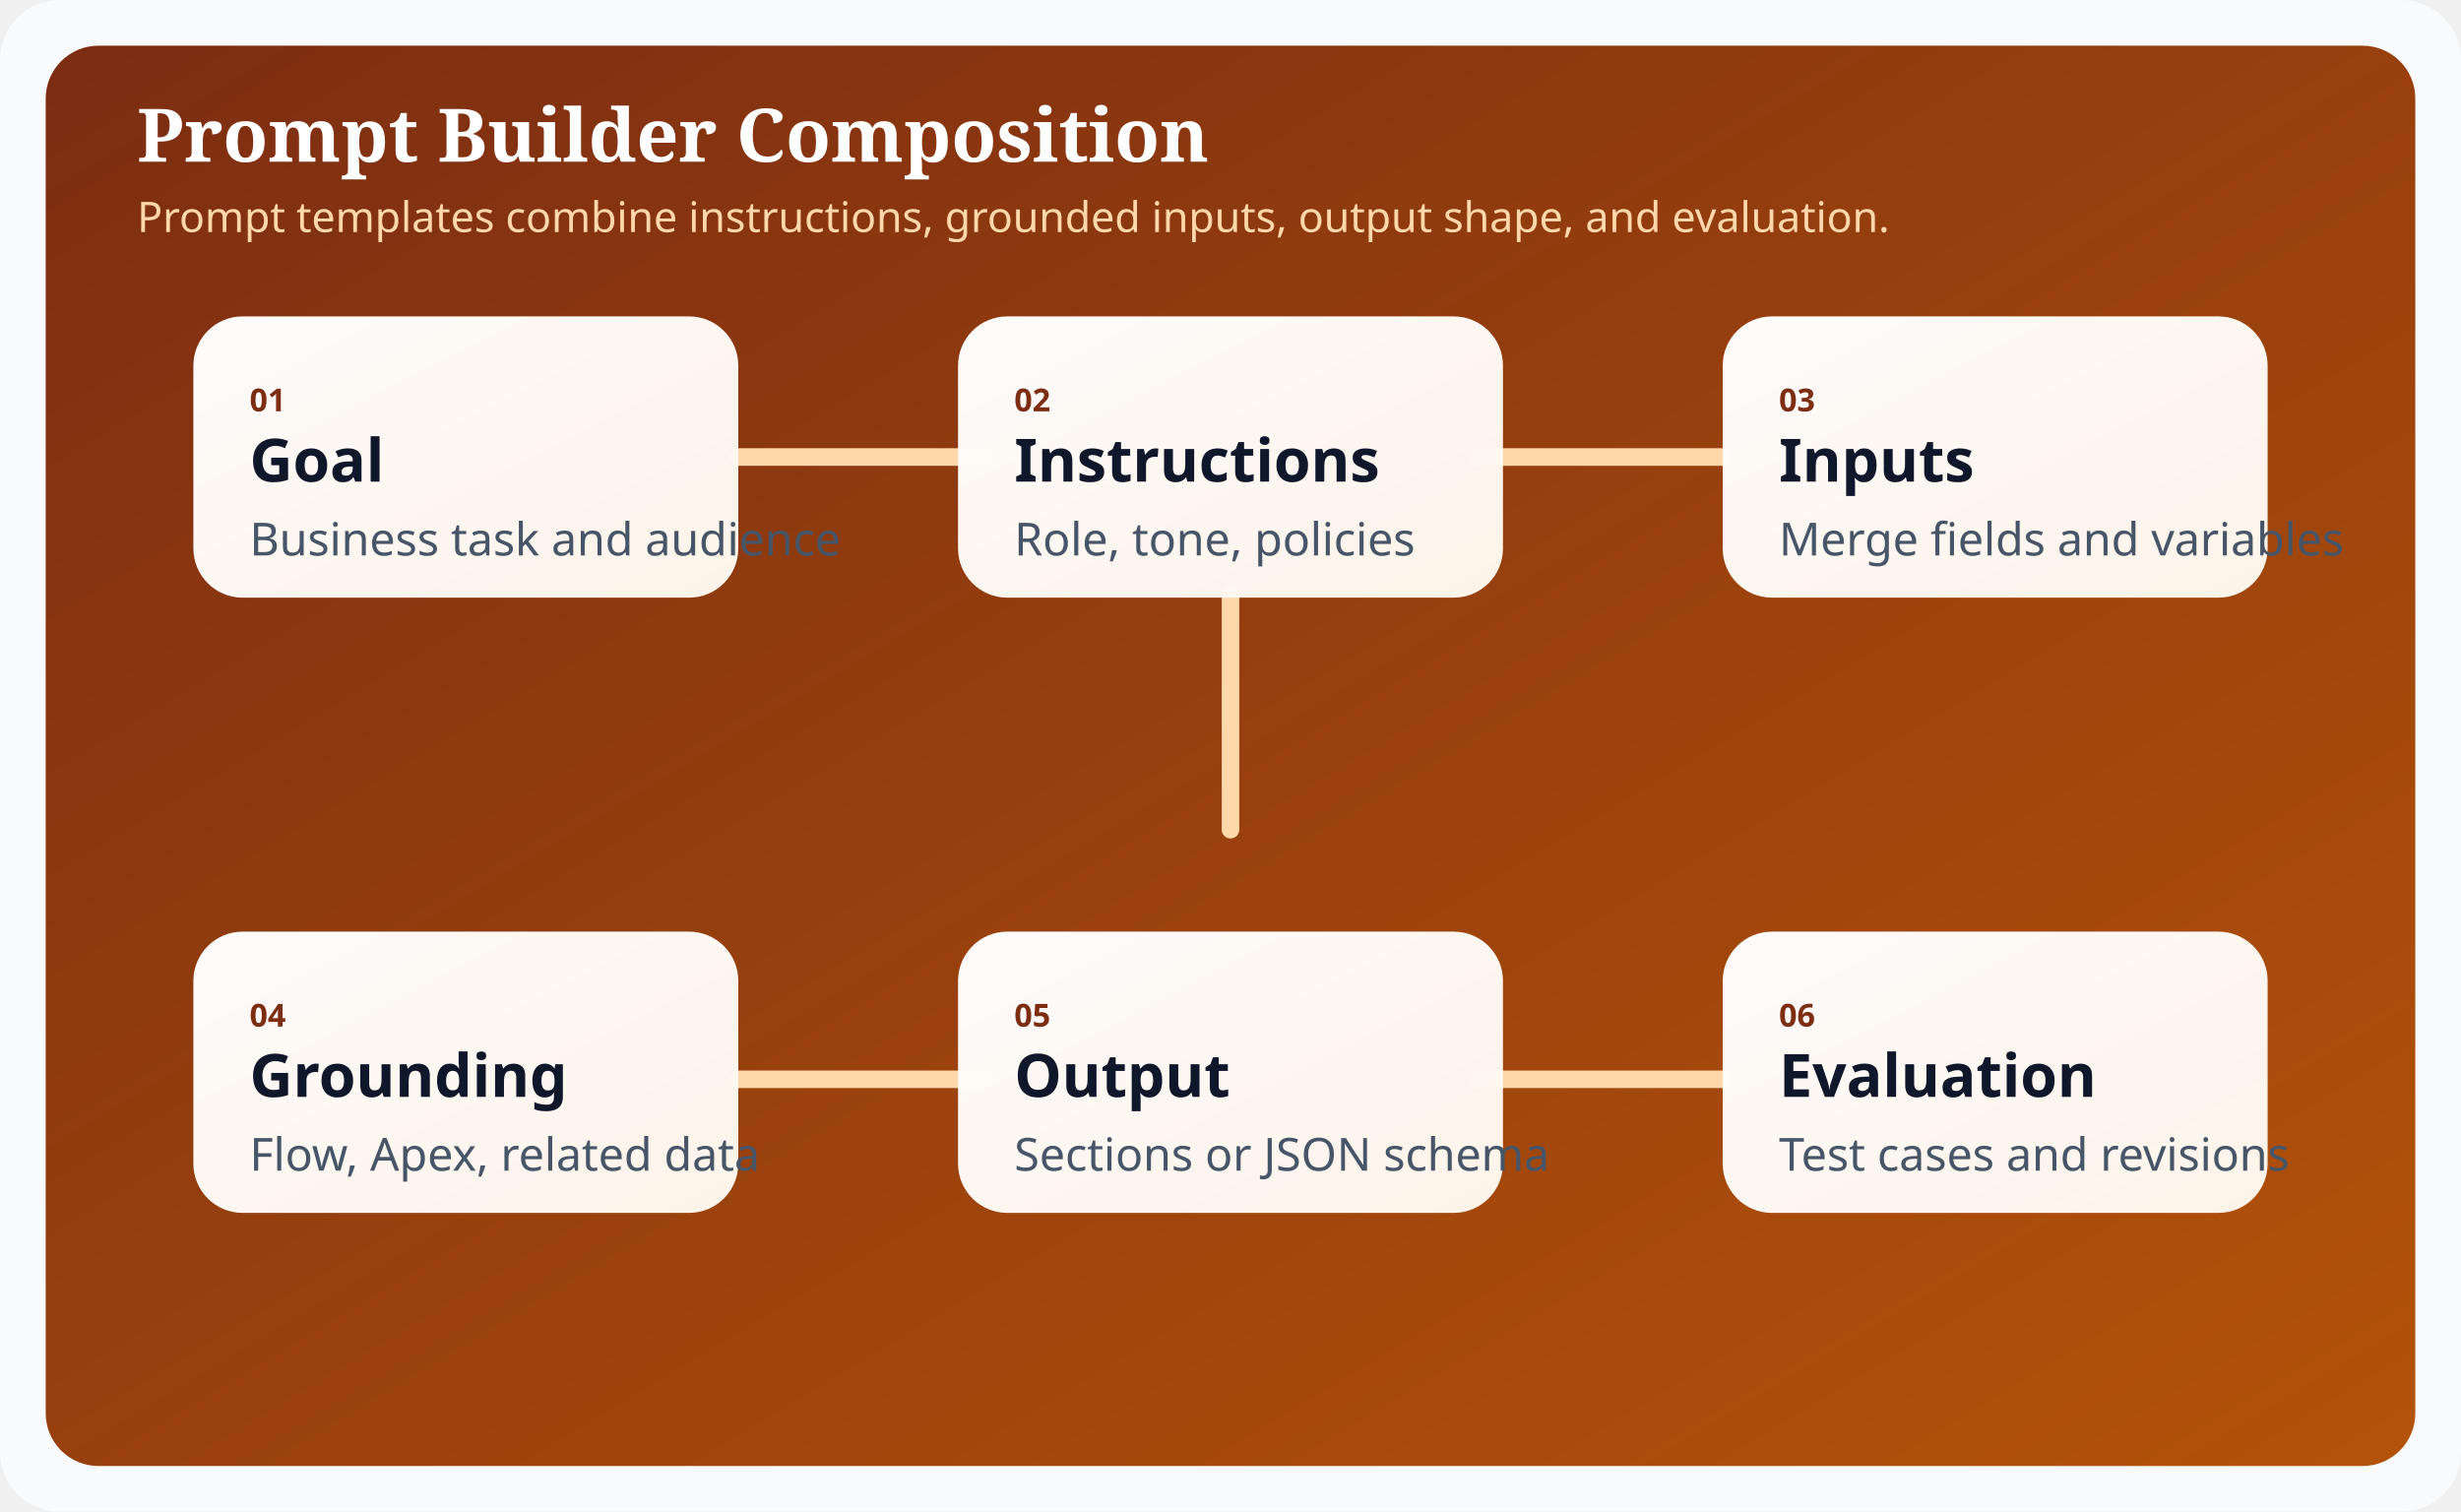
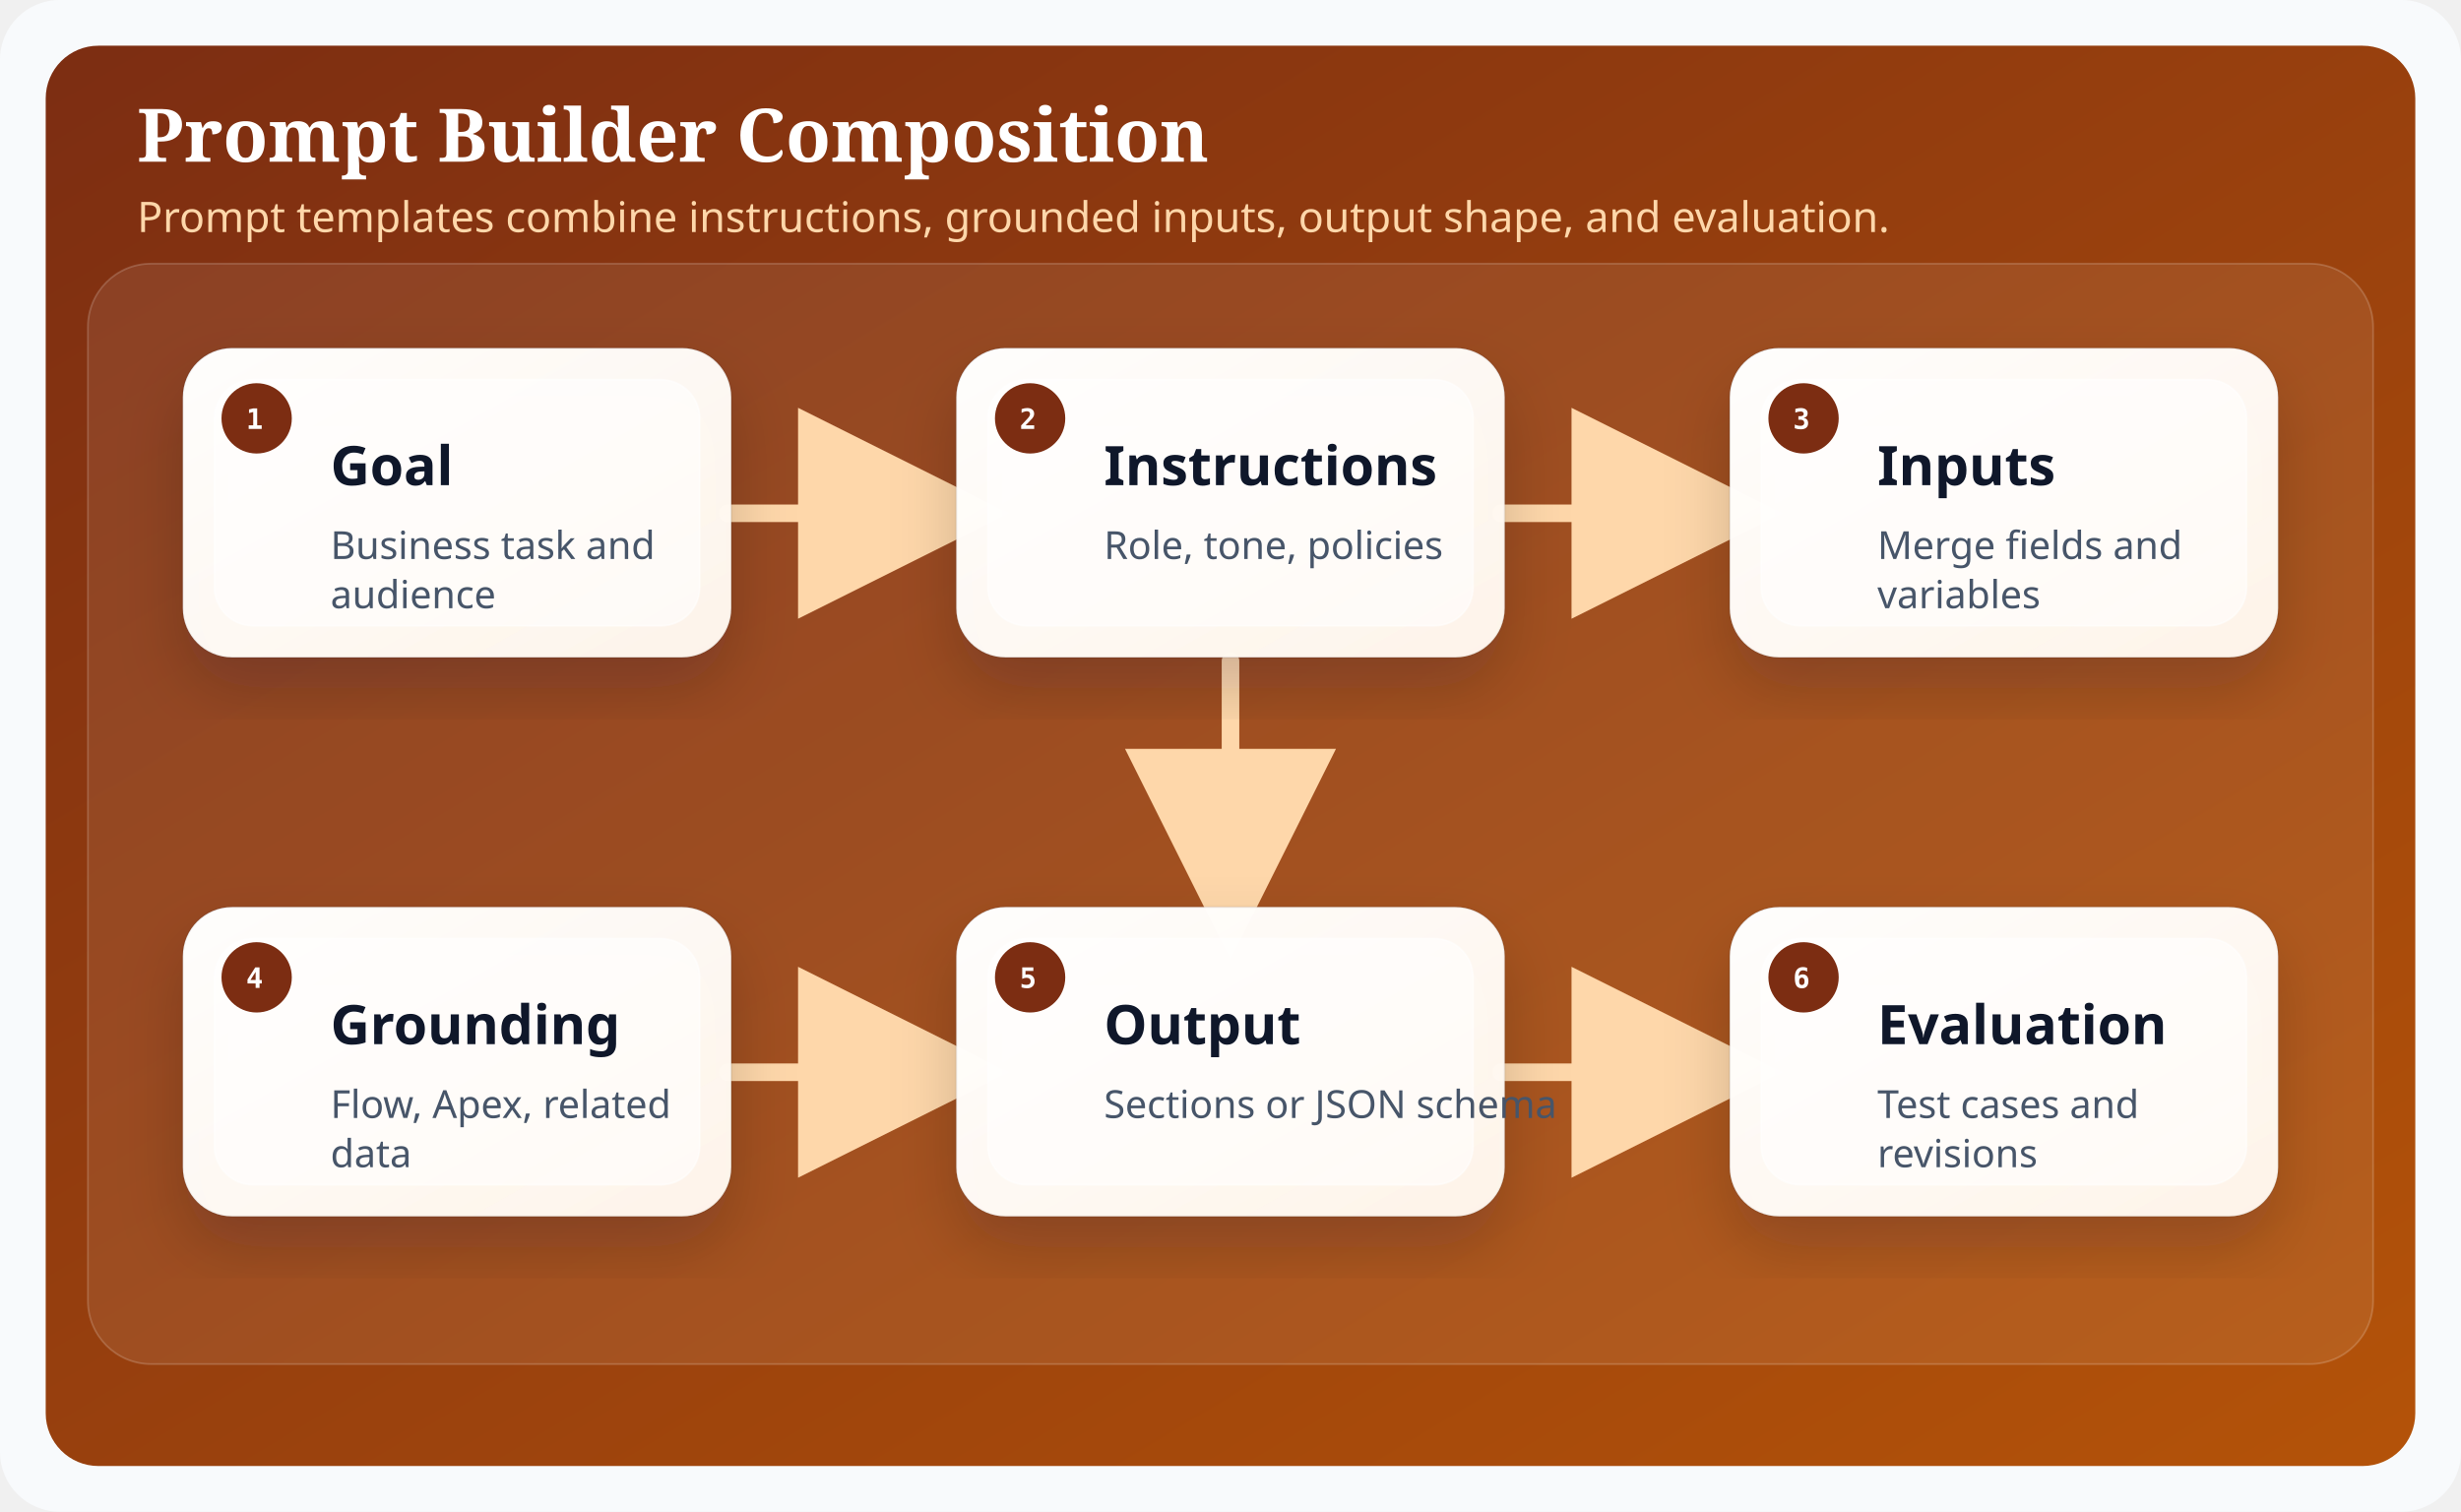
<svg xmlns="http://www.w3.org/2000/svg" width="1400" height="860" viewBox="0 0 1400 860" role="img" aria-labelledby="title desc">
  <defs>
    <linearGradient id="bg" x1="0%" x2="100%" y1="0%" y2="100%">
      <stop offset="0%" stop-color="#7c2d12" />
      <stop offset="100%" stop-color="#b45309" />
    </linearGradient>
    <linearGradient id="panel" x1="0%" x2="100%" y1="0%" y2="100%">
-       <stop offset="0%" stop-color="#ffffff" stop-opacity="0.98" />
+       <stop offset="0%" stop-color="#ffffff" stop-opacity="0.99" />
      <stop offset="100%" stop-color="#fff7ed" stop-opacity="0.98" />
    </linearGradient>
+     <filter id="shadow" x="-20%" y="-20%" width="140%" height="140%">
+       <feDropShadow dx="0" dy="18" stdDeviation="18" flood-color="#0f172a" flood-opacity="0.18" />
+     </filter>
+     <marker id="arrow" markerWidth="12" markerHeight="12" refX="9" refY="6" orient="auto">
+       <path d="M0,0 L12,6 L0,12 z" fill="#fed7aa" />
+     </marker>
  </defs>
  <rect width="1400" height="860" rx="34" fill="#f8fafc" />
  <rect x="26" y="26" width="1348" height="808" rx="30" fill="url(#bg)" />
+   <rect x="50" y="150" width="1300" height="626" rx="36" fill="rgba(255,255,255,0.08)" stroke="rgba(255,255,255,0.18)" />
  <text x="78" y="92" font-family="'Merriweather', serif" font-size="42" fill="#ffffff" font-weight="700">Prompt Builder Composition</text>
  <text x="78" y="132" font-family="'Source Sans 3', sans-serif" font-size="24" fill="#fed7aa">Prompt templates combine instructions, grounded inputs, output shape, and evaluation.</text>
-   <path d="M420 260 H560" stroke="#fed7aa" stroke-width="10" stroke-linecap="round" />
-   <path d="M840 260 H980" stroke="#fed7aa" stroke-width="10" stroke-linecap="round" />
-   <path d="M700 338 V472" stroke="#fed7aa" stroke-width="10" stroke-linecap="round" />
-   <path d="M420 614 H560" stroke="#fed7aa" stroke-width="10" stroke-linecap="round" />
-   <path d="M840 614 H980" stroke="#fed7aa" stroke-width="10" stroke-linecap="round" />
-   <rect x="110" y="180" width="310" height="160" rx="28" fill="url(#panel)" />
-   <rect x="545" y="180" width="310" height="160" rx="28" fill="url(#panel)" />
-   <rect x="980" y="180" width="310" height="160" rx="28" fill="url(#panel)" />
-   <rect x="110" y="530" width="310" height="160" rx="28" fill="url(#panel)" />
-   <rect x="545" y="530" width="310" height="160" rx="28" fill="url(#panel)" />
-   <rect x="980" y="530" width="310" height="160" rx="28" fill="url(#panel)" />
-   <text x="142" y="234" font-family="'Source Sans 3', sans-serif" font-size="18" fill="#7c2d12" font-weight="700">01</text>
-   <text x="142" y="274" font-family="'Source Sans 3', sans-serif" font-size="34" fill="#0f172a" font-weight="700">Goal</text>
-   <text x="142" y="316" font-family="'Source Sans 3', sans-serif" font-size="26" fill="#475569">Business task and audience</text>
-   <text x="577" y="234" font-family="'Source Sans 3', sans-serif" font-size="18" fill="#7c2d12" font-weight="700">02</text>
-   <text x="577" y="274" font-family="'Source Sans 3', sans-serif" font-size="34" fill="#0f172a" font-weight="700">Instructions</text>
-   <text x="577" y="316" font-family="'Source Sans 3', sans-serif" font-size="26" fill="#475569">Role, tone, policies</text>
-   <text x="1012" y="234" font-family="'Source Sans 3', sans-serif" font-size="18" fill="#7c2d12" font-weight="700">03</text>
-   <text x="1012" y="274" font-family="'Source Sans 3', sans-serif" font-size="34" fill="#0f172a" font-weight="700">Inputs</text>
-   <text x="1012" y="316" font-family="'Source Sans 3', sans-serif" font-size="26" fill="#475569">Merge fields and variables</text>
-   <text x="142" y="584" font-family="'Source Sans 3', sans-serif" font-size="18" fill="#7c2d12" font-weight="700">04</text>
-   <text x="142" y="624" font-family="'Source Sans 3', sans-serif" font-size="34" fill="#0f172a" font-weight="700">Grounding</text>
-   <text x="142" y="666" font-family="'Source Sans 3', sans-serif" font-size="26" fill="#475569">Flow, Apex, related data</text>
-   <text x="577" y="584" font-family="'Source Sans 3', sans-serif" font-size="18" fill="#7c2d12" font-weight="700">05</text>
-   <text x="577" y="624" font-family="'Source Sans 3', sans-serif" font-size="34" fill="#0f172a" font-weight="700">Output</text>
-   <text x="577" y="666" font-family="'Source Sans 3', sans-serif" font-size="26" fill="#475569">Sections or JSON schema</text>
-   <text x="1012" y="584" font-family="'Source Sans 3', sans-serif" font-size="18" fill="#7c2d12" font-weight="700">06</text>
-   <text x="1012" y="624" font-family="'Source Sans 3', sans-serif" font-size="34" fill="#0f172a" font-weight="700">Evaluation</text>
-   <text x="1012" y="666" font-family="'Source Sans 3', sans-serif" font-size="26" fill="#475569">Test cases and revisions</text>
+   <path d="M414 292 H544" stroke="#fed7aa" stroke-width="10" stroke-linecap="round" marker-end="url(#arrow)" />
+   <path d="M854 292 H984" stroke="#fed7aa" stroke-width="10" stroke-linecap="round" marker-end="url(#arrow)" />
+   <path d="M700 376 V516" stroke="#fed7aa" stroke-width="10" stroke-linecap="round" marker-end="url(#arrow)" />
+   <path d="M414 610 H544" stroke="#fed7aa" stroke-width="10" stroke-linecap="round" marker-end="url(#arrow)" />
+   <path d="M854 610 H984" stroke="#fed7aa" stroke-width="10" stroke-linecap="round" marker-end="url(#arrow)" />
+   <g>
+     <rect x="104" y="198" width="312" height="176" rx="28" fill="url(#panel)" stroke="rgba(15,23,42,0.08)" filter="url(#shadow)" />
+     <rect x="122" y="216" width="276" height="140" rx="22" fill="rgba(255,255,255,0.56)" stroke="rgba(255,255,255,0.5)" />
+     <circle cx="146" cy="238" r="20" fill="#7c2d12" />
+     <text x="140" y="244" font-family="'IBM Plex Mono', monospace" font-size="16" fill="#ffffff" font-weight="700">1</text>
+     <text x="188" y="276" font-family="'Source Sans 3', sans-serif" font-size="31" fill="#0f172a" font-weight="700">Goal</text>
+     <text x="188" y="318" font-family="'Source Sans 3', sans-serif" font-size="22" fill="#475569">
+       <tspan x="188" dy="0">Business task and</tspan>
+       <tspan x="188" dy="28">audience</tspan>
+     </text>
+   </g>
+   <g>
+     <rect x="544" y="198" width="312" height="176" rx="28" fill="url(#panel)" stroke="rgba(15,23,42,0.08)" filter="url(#shadow)" />
+     <rect x="562" y="216" width="276" height="140" rx="22" fill="rgba(255,255,255,0.56)" stroke="rgba(255,255,255,0.5)" />
+     <circle cx="586" cy="238" r="20" fill="#7c2d12" />
+     <text x="580" y="244" font-family="'IBM Plex Mono', monospace" font-size="16" fill="#ffffff" font-weight="700">2</text>
+     <text x="628" y="276" font-family="'Source Sans 3', sans-serif" font-size="31" fill="#0f172a" font-weight="700">Instructions</text>
+     <text x="628" y="318" font-family="'Source Sans 3', sans-serif" font-size="22" fill="#475569">
+       <tspan x="628" dy="0">Role, tone, policies</tspan>
+     </text>
+   </g>
+   <g>
+     <rect x="984" y="198" width="312" height="176" rx="28" fill="url(#panel)" stroke="rgba(15,23,42,0.08)" filter="url(#shadow)" />
+     <rect x="1002" y="216" width="276" height="140" rx="22" fill="rgba(255,255,255,0.56)" stroke="rgba(255,255,255,0.5)" />
+     <circle cx="1026" cy="238" r="20" fill="#7c2d12" />
+     <text x="1020" y="244" font-family="'IBM Plex Mono', monospace" font-size="16" fill="#ffffff" font-weight="700">3</text>
+     <text x="1068" y="276" font-family="'Source Sans 3', sans-serif" font-size="31" fill="#0f172a" font-weight="700">Inputs</text>
+     <text x="1068" y="318" font-family="'Source Sans 3', sans-serif" font-size="22" fill="#475569">
+       <tspan x="1068" dy="0">Merge fields and</tspan>
+       <tspan x="1068" dy="28">variables</tspan>
+     </text>
+   </g>
+   <g>
+     <rect x="104" y="516" width="312" height="176" rx="28" fill="url(#panel)" stroke="rgba(15,23,42,0.08)" filter="url(#shadow)" />
+     <rect x="122" y="534" width="276" height="140" rx="22" fill="rgba(255,255,255,0.56)" stroke="rgba(255,255,255,0.5)" />
+     <circle cx="146" cy="556" r="20" fill="#7c2d12" />
+     <text x="140" y="562" font-family="'IBM Plex Mono', monospace" font-size="16" fill="#ffffff" font-weight="700">4</text>
+     <text x="188" y="594" font-family="'Source Sans 3', sans-serif" font-size="31" fill="#0f172a" font-weight="700">Grounding</text>
+     <text x="188" y="636" font-family="'Source Sans 3', sans-serif" font-size="22" fill="#475569">
+       <tspan x="188" dy="0">Flow, Apex, related</tspan>
+       <tspan x="188" dy="28">data</tspan>
+     </text>
+   </g>
+   <g>
+     <rect x="544" y="516" width="312" height="176" rx="28" fill="url(#panel)" stroke="rgba(15,23,42,0.08)" filter="url(#shadow)" />
+     <rect x="562" y="534" width="276" height="140" rx="22" fill="rgba(255,255,255,0.56)" stroke="rgba(255,255,255,0.5)" />
+     <circle cx="586" cy="556" r="20" fill="#7c2d12" />
+     <text x="580" y="562" font-family="'IBM Plex Mono', monospace" font-size="16" fill="#ffffff" font-weight="700">5</text>
+     <text x="628" y="594" font-family="'Source Sans 3', sans-serif" font-size="31" fill="#0f172a" font-weight="700">Output</text>
+     <text x="628" y="636" font-family="'Source Sans 3', sans-serif" font-size="22" fill="#475569">
+       <tspan x="628" dy="0">Sections or JSON schema</tspan>
+     </text>
+   </g>
+   <g>
+     <rect x="984" y="516" width="312" height="176" rx="28" fill="url(#panel)" stroke="rgba(15,23,42,0.08)" filter="url(#shadow)" />
+     <rect x="1002" y="534" width="276" height="140" rx="22" fill="rgba(255,255,255,0.56)" stroke="rgba(255,255,255,0.5)" />
+     <circle cx="1026" cy="556" r="20" fill="#7c2d12" />
+     <text x="1020" y="562" font-family="'IBM Plex Mono', monospace" font-size="16" fill="#ffffff" font-weight="700">6</text>
+     <text x="1068" y="594" font-family="'Source Sans 3', sans-serif" font-size="31" fill="#0f172a" font-weight="700">Evaluation</text>
+     <text x="1068" y="636" font-family="'Source Sans 3', sans-serif" font-size="22" fill="#475569">
+       <tspan x="1068" dy="0">Test cases and</tspan>
+       <tspan x="1068" dy="28">revisions</tspan>
+     </text>
+   </g>
</svg>
